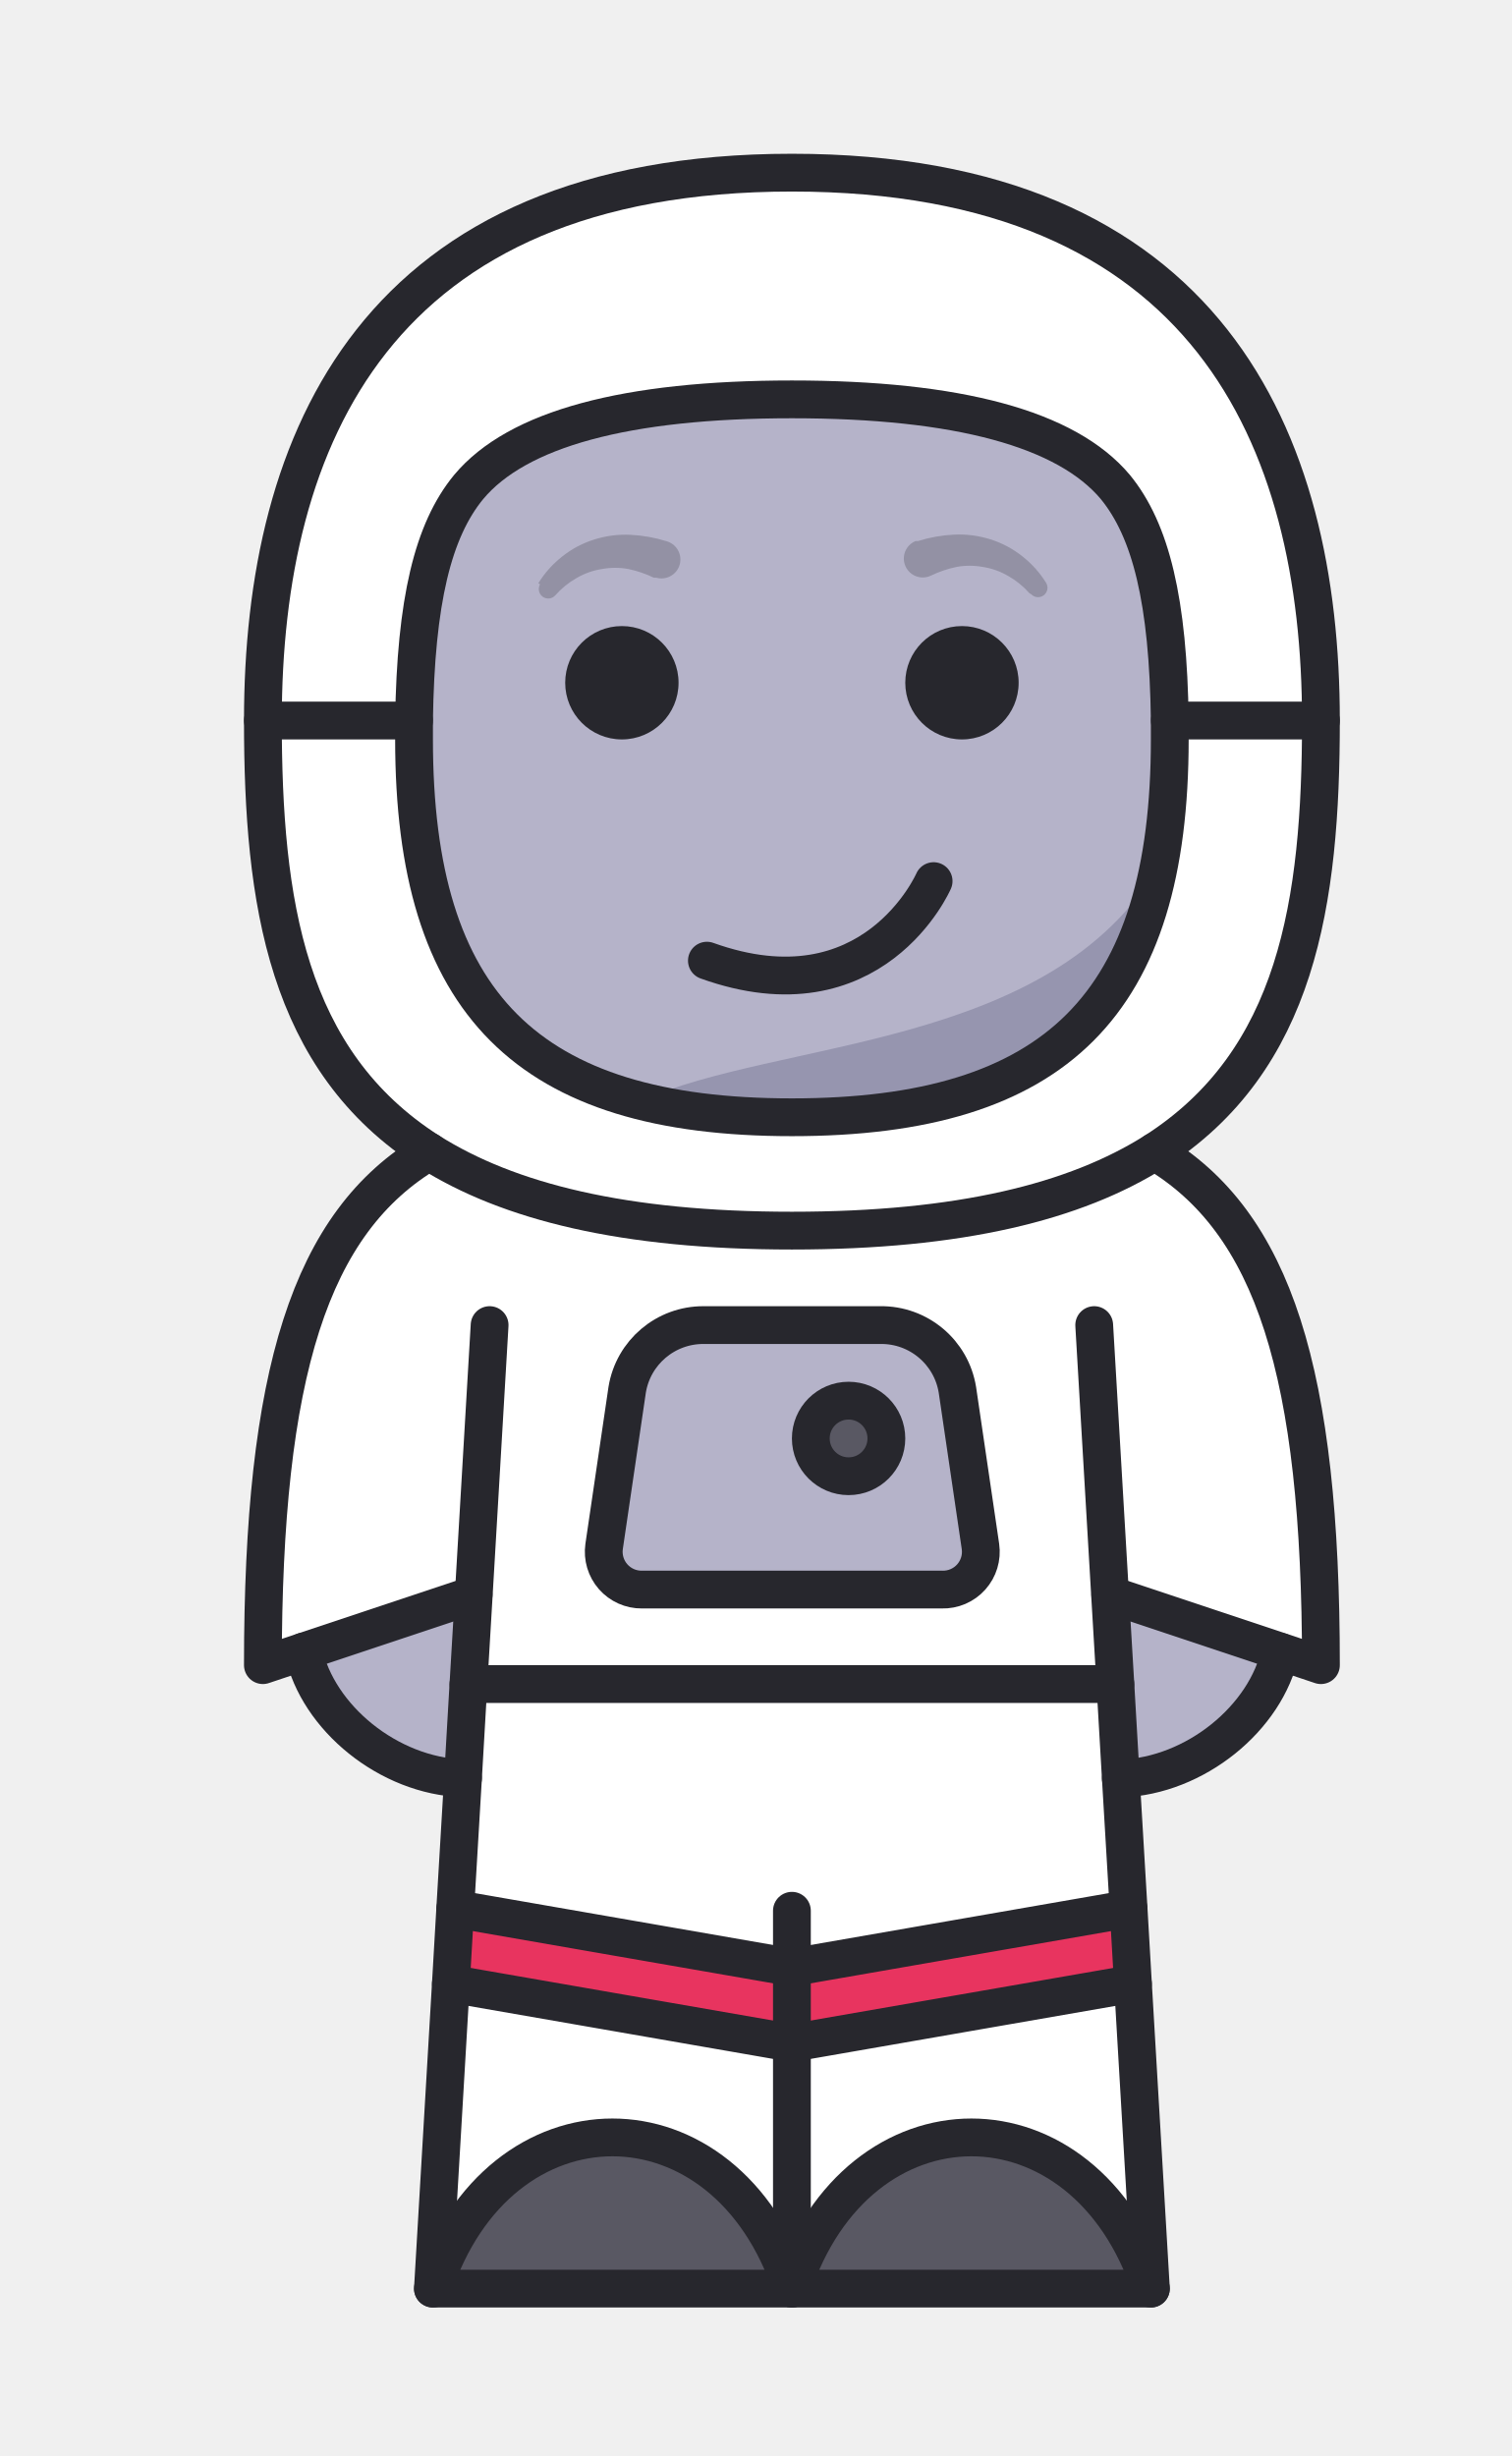
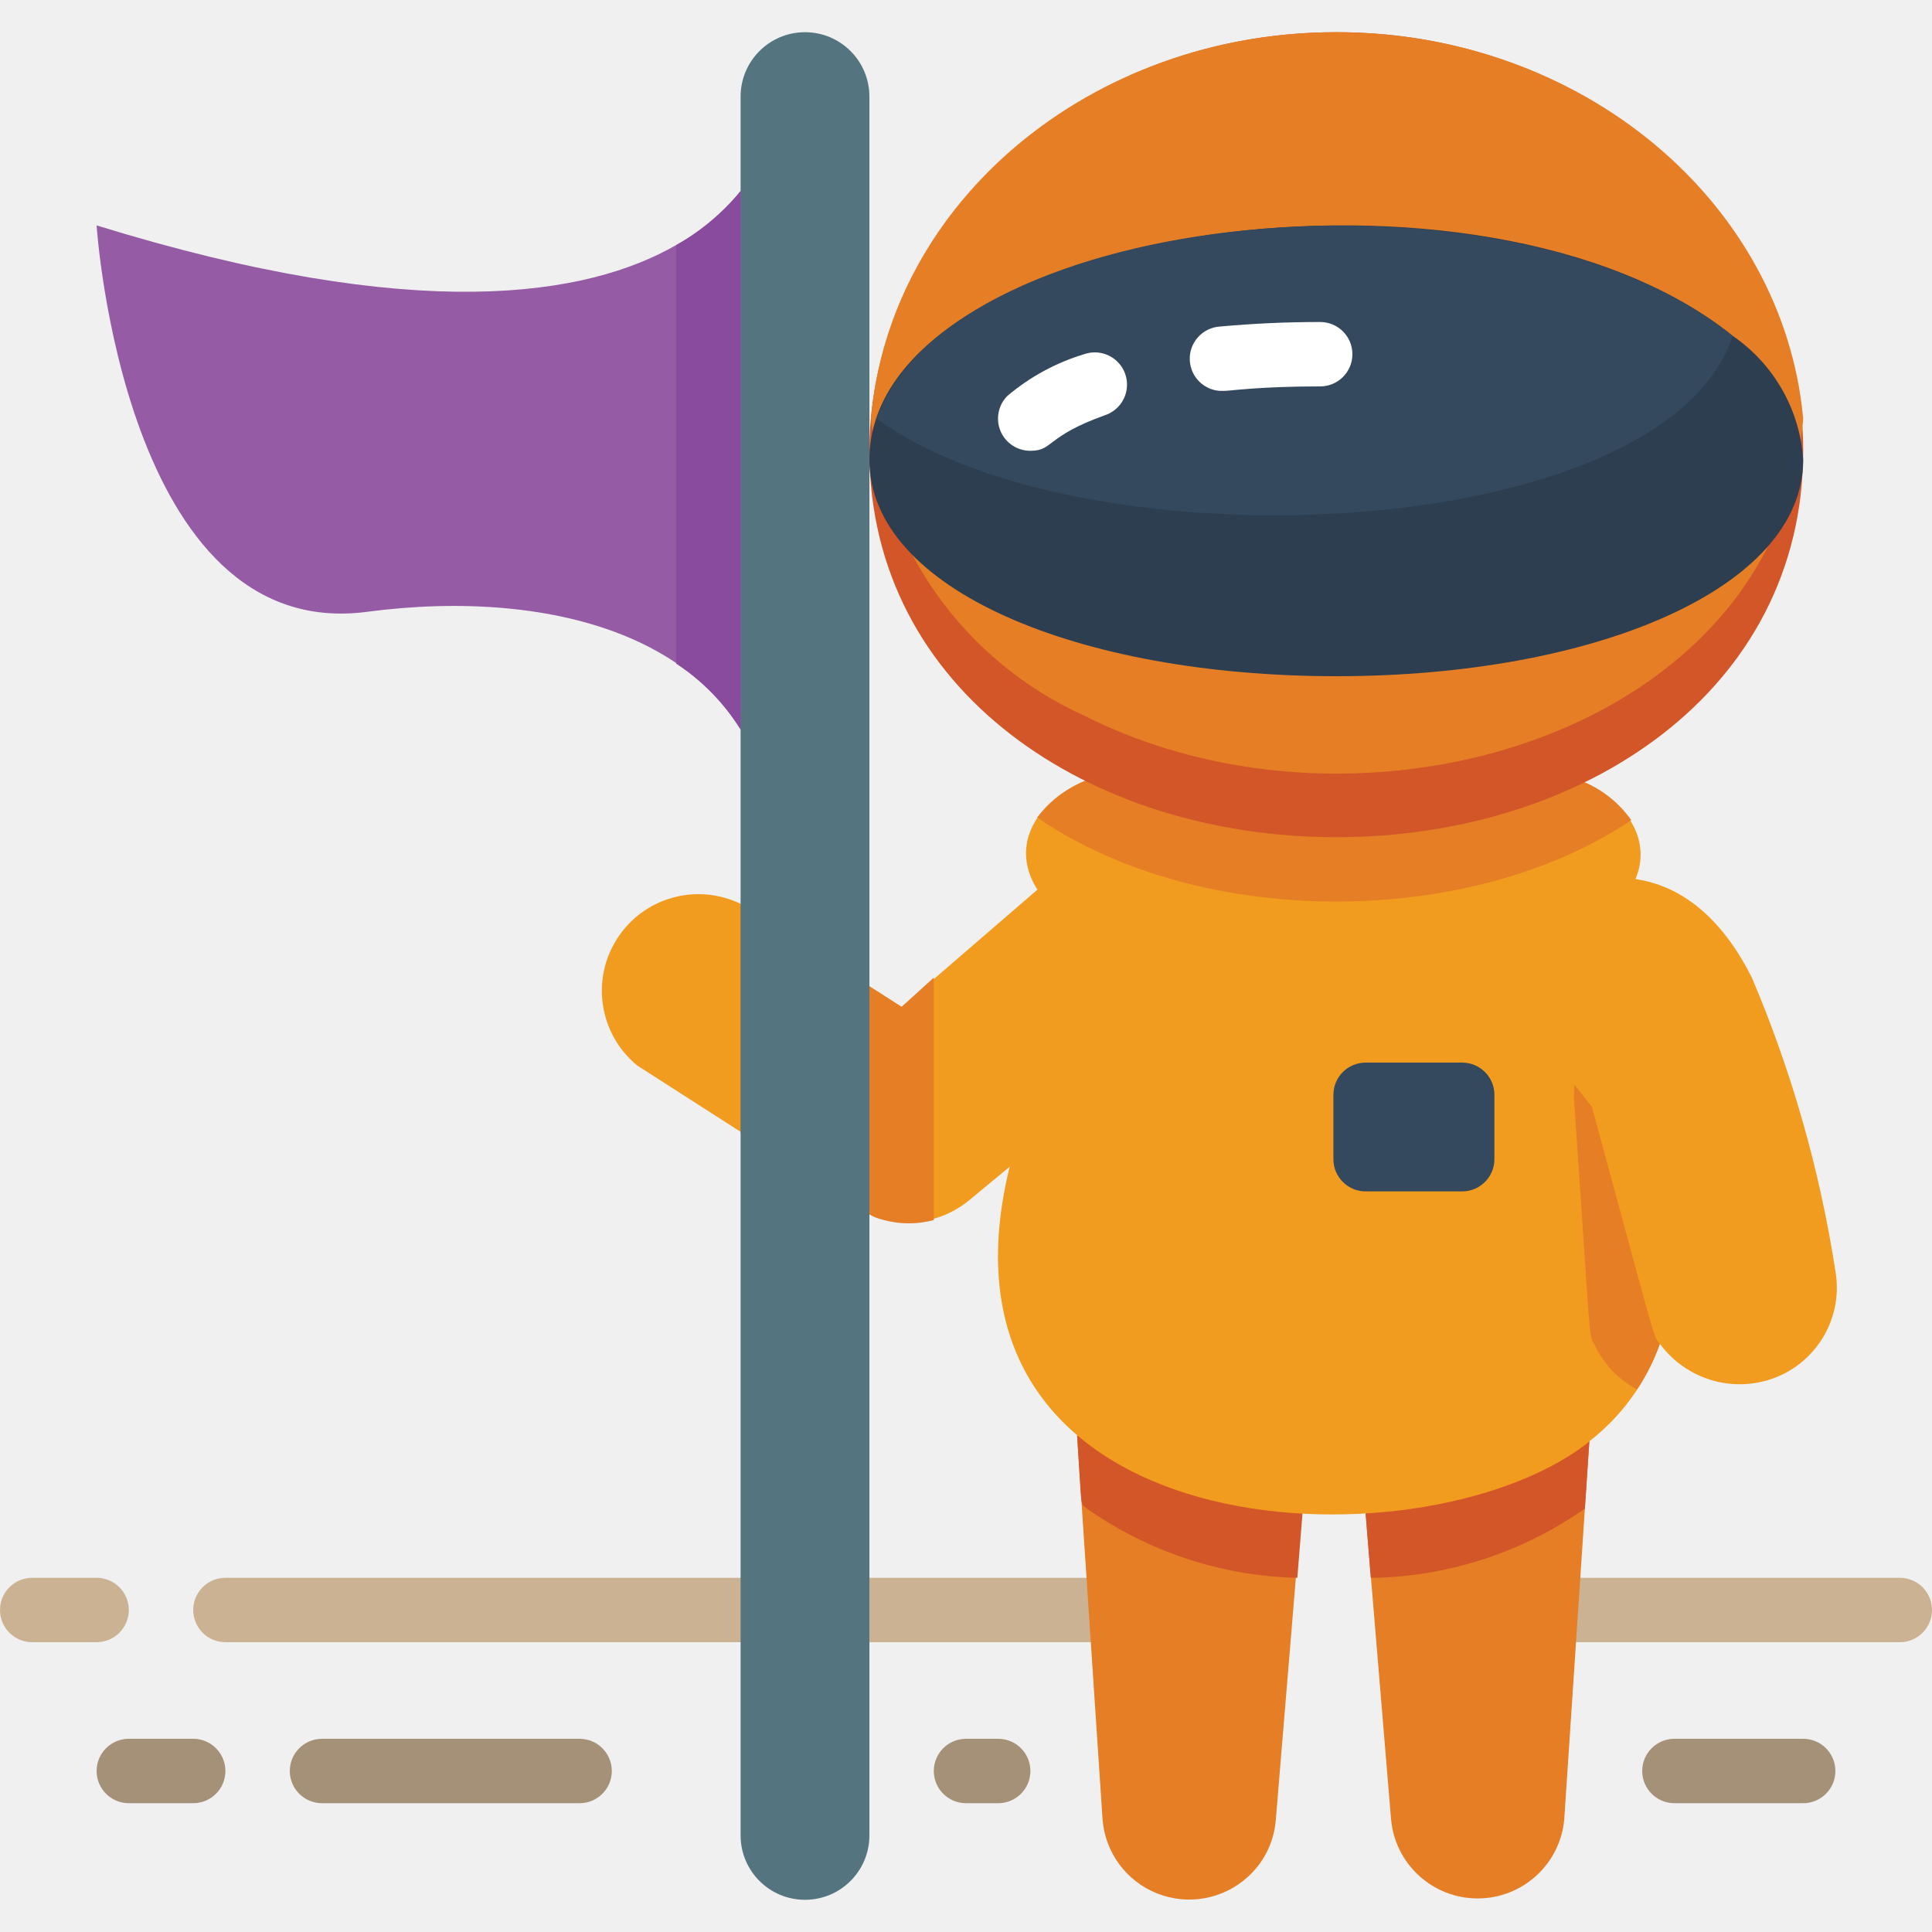
- <svg xmlns="http://www.w3.org/2000/svg" id="icons" viewBox="0 0 80 130" version="1.1">
-   <defs id="defs4">
-     <style id="style2">.cls-1{fill:#fff;}.cls-2{fill:#595863;}.cls-3{fill:#b5b3c9;}.cls-4{fill:#e8345f;}.cls-5{fill:#9695af;}.cls-6{fill:none;stroke:#27272d;stroke-linecap:round;stroke-linejoin:round;stroke-width:2px;}.cls-7{opacity:0.24;}.cls-8{fill:#27272d;}</style>
-   </defs>
-   <g id="_Group_" transform="translate(-53.08544,-36.86094)">
-     <path class="cls-1" d="m 123,75 h -8 C 114.92,68.67 114,64.94 112.12,62.64 109.54,59.56 103.78,58 95,58 86.22,58 80.46,59.56 77.89,62.64 76,64.94 75.09,68.67 75,75 h -8 c 0,-14.91 6,-29 28,-29 22,0 28,14.09 28,29 z" id="path8" style="fill:#ffffff" />
-     <path class="cls-1" d="m 115,75 h 8 c 0,9.6 -1.24,18 -8.8,22.82 C 110,100.47 103.91,102 95,102 86.09,102 80,100.47 75.8,97.82 68.24,93 67,84.6 67,75 h 8 c 0,0.34 0,0.69 0,1 0,14 6,20 20,20 14,0 20,-6 20,-20 0,-0.36 0,-0.71 0,-1 z" id="path10" style="fill:#ffffff" />
-     <path class="cls-1" d="m 111.84,121.28 0.28,4.72 H 77.88 l 0.28,-4.72 -9,3 L 67,125 c 0,-15.46 2.49,-23.45 8.8,-27.18 4.2,2.65 10.29,4.18 19.2,4.18 8.91,0 15,-1.53 19.2,-4.18 6.31,3.73 8.8,11.72 8.8,27.18 l -2.15,-0.72 z m -8.9,-0.28 a 2,2 0 0 0 2,-2.28 l -1.22,-8.29 A 4.08,4.08 0 0 0 99.67,107 h -9.34 a 4.08,4.08 0 0 0 -4.09,3.43 L 85,118.72 a 2,2 0 0 0 2,2.28 z" id="path12" style="fill:#ffffff" />
-     <circle class="cls-2" cx="98" cy="113" r="2" id="circle14" style="fill:#595863" />
-     <path class="cls-3" d="m 111.84,121.28 9,3 c -0.75,3.5 -4.5,6.58 -8.44,6.71 l -0.29,-5 z" id="path16" style="fill:#b5b3c9" />
-     <path class="cls-3" d="m 115,76 a 34.24,34.24 0 0 1 -0.57,6.62 C 112.66,91.94 106.56,96 95,96 A 32.87,32.87 0 0 1 87,95.14 C 78.67,93 75,87 75,76 75,75.64 75,75.29 75,75 75.08,68.67 76,64.94 77.88,62.64 80.46,59.56 86.22,58 95,58 c 8.78,0 14.54,1.56 17.11,4.64 1.92,2.3 2.8,6 2.88,12.36 0.01,0.34 0.01,0.69 0.01,1 z" id="path18" style="fill:#b5b3c9" />
-     <path class="cls-1" d="M 113.05,141.86 114,158 c -3.5,-10.67 -15.5,-10.67 -19,0 v -13 z" id="path20" style="fill:#ffffff" />
-     <path class="cls-2" d="M 114,158 H 95 c 3.5,-10.67 15.5,-10.67 19,0 z" id="path22" style="fill:#595863" />
-     <polygon class="cls-4" points="113.05,141.86 95,145 95,141 112.82,137.9 " id="polygon24" style="fill:#e8345f" />
-     <polygon class="cls-1" points="77.18,137.9 77.59,130.99 77.88,126 112.12,126 112.41,130.99 112.82,137.9 95,141 " id="polygon26" style="fill:#ffffff" />
-     <path class="cls-3" d="M 105,118.72 A 2,2 0 0 1 103,121 H 87.06 a 2,2 0 0 1 -2,-2.28 l 1.22,-8.29 A 4.08,4.08 0 0 1 90.33,107 h 9.34 a 4.08,4.08 0 0 1 4.09,3.43 z M 100,113 a 2,2 0 1 0 -2,2 2,2 0 0 0 2,-2 z" id="path28" style="fill:#b5b3c9" />
-     <path class="cls-1" d="m 95,145 v 13 c -3.5,-10.67 -15.5,-10.67 -19,0 l 1,-16.14 z" id="path30" style="fill:#ffffff" />
-     <polygon class="cls-4" points="95,145 76.95,141.86 77.18,137.9 95,141 " id="polygon32" style="fill:#e8345f" />
-     <path class="cls-2" d="M 95,158 H 76 c 3.5,-10.67 15.5,-10.67 19,0 z" id="path34" style="fill:#595863" />
-     <path class="cls-3" d="m 78.16,121.28 -0.28,4.72 -0.29,5 c -3.94,-0.13 -7.69,-3.21 -8.44,-6.71 z" id="path36" style="fill:#b5b3c9" />
-     <path class="cls-5" d="M 114.43,82.67 C 112.66,91.94 106.56,96 95,96 a 32.87,32.87 0 0 1 -8,-0.86 c 7.26,-3.3 21.69,-2.67 27.43,-12.47 z" id="path38" style="fill:#9695af" />
-     <path class="cls-6" d="m 69.15,124.28 c 0.75,3.5 4.5,6.58 8.44,6.71" id="path40" style="fill:none;stroke:#27272d;stroke-width:2px;stroke-linecap:round;stroke-linejoin:round" />
-     <path class="cls-6" d="m 112.41,131 c 3.94,-0.13 7.69,-3.21 8.44,-6.71" id="path42" style="fill:none;stroke:#27272d;stroke-width:2px;stroke-linecap:round;stroke-linejoin:round" />
-     <path class="cls-6" d="M 75.8,97.82 C 69.49,101.55 67,109.54 67,125 l 2.15,-0.72 9,-3" id="path44" style="fill:none;stroke:#27272d;stroke-width:2px;stroke-linecap:round;stroke-linejoin:round" />
-     <polyline class="cls-6" points="76 158 76.95 141.86 77.18 137.9 77.59 130.99 77.88 126 78.16 121.28 79 107" id="polyline46" style="fill:none;stroke:#27272d;stroke-width:2px;stroke-linecap:round;stroke-linejoin:round" />
-     <polyline class="cls-6" points="111 107 111.84 121.28 112.12 126 112.41 130.99 112.82 137.9 113.05 141.86 114 158" id="polyline48" style="fill:none;stroke:#27272d;stroke-width:2px;stroke-linecap:round;stroke-linejoin:round" />
-     <path class="cls-6" d="m 114.2,97.82 c 6.31,3.73 8.8,11.72 8.8,27.18 l -2.15,-0.72 -9,-3" id="path50" style="fill:none;stroke:#27272d;stroke-width:2px;stroke-linecap:round;stroke-linejoin:round" />
-     <line class="cls-6" x1="112.12" y1="126" x2="77.88" y2="126" id="line52" style="fill:none;stroke:#27272d;stroke-width:2px;stroke-linecap:round;stroke-linejoin:round" />
-     <polyline class="cls-6" points="95 158 95 145 95 141 95 138" id="polyline54" style="fill:none;stroke:#27272d;stroke-width:2px;stroke-linecap:round;stroke-linejoin:round" />
-     <path class="cls-6" d="m 76,158 c 3.5,-10.67 15.5,-10.67 19,0 z" id="path56" style="fill:none;stroke:#27272d;stroke-width:2px;stroke-linecap:round;stroke-linejoin:round" />
-     <path class="cls-6" d="m 95,158 c 3.5,-10.67 15.5,-10.67 19,0 z" id="path58" style="fill:none;stroke:#27272d;stroke-width:2px;stroke-linecap:round;stroke-linejoin:round" />
-     <path class="cls-6" d="m 67,75 c 0,9.6 1.24,18 8.8,22.82 4.2,2.65 10.29,4.18 19.2,4.18 8.91,0 15,-1.53 19.2,-4.18 C 121.76,93 123,84.6 123,75 123,60.09 117,46 95,46 73,46 67,60.09 67,75 Z" id="path60" style="fill:none;stroke:#27272d;stroke-width:2px;stroke-linecap:round;stroke-linejoin:round" />
-     <path class="cls-6" d="M 115,75 C 114.92,68.67 114,64.94 112.12,62.64 109.54,59.56 103.78,58 95,58 86.22,58 80.46,59.56 77.89,62.64 76,64.94 75.09,68.67 75,75 c 0,0.34 0,0.69 0,1 0,14 6,20 20,20 14,0 20,-6 20,-20 0,-0.31 0,-0.66 0,-1 z" id="path62" style="fill:none;stroke:#27272d;stroke-width:2px;stroke-linecap:round;stroke-linejoin:round" />
-     <line class="cls-6" x1="95" y1="141" x2="77.18" y2="137.9" id="line64" style="fill:none;stroke:#27272d;stroke-width:2px;stroke-linecap:round;stroke-linejoin:round" />
-     <line class="cls-6" x1="95" y1="145" x2="76.95" y2="141.86" id="line66" style="fill:none;stroke:#27272d;stroke-width:2px;stroke-linecap:round;stroke-linejoin:round" />
-     <line class="cls-6" x1="112.82" y1="137.9" x2="95" y2="141" id="line68" style="fill:none;stroke:#27272d;stroke-width:2px;stroke-linecap:round;stroke-linejoin:round" />
-     <line class="cls-6" x1="113.05" y1="141.86" x2="95" y2="145" id="line70" style="fill:none;stroke:#27272d;stroke-width:2px;stroke-linecap:round;stroke-linejoin:round" />
-     <path class="cls-6" d="M 102.94,121 H 87.06 a 2,2 0 0 1 -2,-2.28 l 1.22,-8.29 A 4.08,4.08 0 0 1 90.33,107 h 9.34 a 4.08,4.08 0 0 1 4.09,3.43 l 1.22,8.29 a 2,2 0 0 1 -2.04,2.28 z" id="path72" style="fill:none;stroke:#27272d;stroke-width:2px;stroke-linecap:round;stroke-linejoin:round" />
-     <circle class="cls-6" cx="98" cy="113" r="2" id="circle74" style="fill:none;stroke:#27272d;stroke-width:2px;stroke-linecap:round;stroke-linejoin:round" />
-     <line class="cls-6" x1="67" y1="75" x2="75" y2="75" id="line76" style="fill:none;stroke:#27272d;stroke-width:2px;stroke-linecap:round;stroke-linejoin:round" />
-     <line class="cls-6" x1="123" y1="75" x2="115" y2="75" id="line78" style="fill:none;stroke:#27272d;stroke-width:2px;stroke-linecap:round;stroke-linejoin:round" />
+ <svg xmlns="http://www.w3.org/2000/svg" height="200" viewBox="0 0 60 58" width="200">
+   <g id="012---Astronaut-with-Flag" fill="none">
+     <path id="Shape" d="m33.81 50h-6.81c-.552 0-1-.448-1-1s.448-1 1-1h6.81c.552 0 1 .448 1 1s-.448 1-1 1z" fill="#cbb292" />
+     <path id="Shape" d="m31 55h-1c-.552 0-1-.448-1-1s.448-1 1-1h1c.552 0 1 .448 1 1s-.448 1-1 1z" fill="#a59078" />
+     <path id="Shape" d="m59 50h-10c-.552 0-1-.448-1-1s.448-1 1-1h10c.552 0 1 .448 1 1s-.448 1-1 1z" fill="#cbb292" />
+     <path id="Shape" d="m56 55h-4c-.552 0-1-.448-1-1s.448-1 1-1h4c.552 0 1 .448 1 1s-.448 1-1 1z" fill="#a59078" />
+     <path id="Shape" d="m40.41 46-.79 9.53c-.055.676-.366 1.306-.87 1.76-.764.695-1.858.894-2.818.511-.96-.383-1.617-1.28-1.692-2.311l-.79-11.91z" fill="#e57e25" />
+     <path id="Shape" d="m49.36 43.74-.78 11.75c-.12 1.396-1.289 2.468-2.69 2.468s-2.57-1.072-2.69-2.468l-.79-9.49z" fill="#e57e25" />
+     <path id="Shape" d="m33.45 43.58 7 2.42-.16 2c-2.337-.053-4.606-.798-6.52-2.14-.24-.2-.16.14-.32-2.28z" fill="#d25627" />
+     <path id="Shape" d="m49.36 43.74-.14 2.11c-1.906 1.337-4.163 2.085-6.49 2.15h-.16l-.16-2z" fill="#d25627" />
+     <path id="Shape" d="m3 50h-2c-.552 0-1-.448-1-1s.448-1 1-1h2c.552 0 1 .448 1 1s-.448 1-1 1z" fill="#cbb292" />
+     <path id="Shape" d="m23 50h-16c-.552 0-1-.448-1-1s.448-1 1-1h16c.552 0 1 .448 1 1s-.448 1-1 1z" fill="#cbb292" />
+     <path id="Shape" d="m6 55h-2c-.552 0-1-.448-1-1s.448-1 1-1h2c.552 0 1 .448 1 1s-.448 1-1 1z" fill="#a59078" />
+     <path id="Shape" d="m18 55h-8c-.552 0-1-.448-1-1s.448-1 1-1h8c.552 0 1 .448 1 1s-.448 1-1 1z" fill="#a59078" />
+     <path id="Shape" d="m52 34-.46 6.76c-.428 1.186-1.184 2.227-2.18 3l-.09.08c-5.24 4-20.82 3.29-17.92-8.58l1.65-6.26 4-4 11 1z" fill="#f29c1f" />
+     <path id="Shape" d="m47.75 28.43h-12.68c-.505-.139-.991-.337-1.45-.59-2.39-1.28-2.35-3.57.18-4.63h15.2c2.72 1.12 2.85 4.03-1.25 5.22z" fill="#f29c1f" />
+     <path id="Shape" d="m46.41 33v2c0 .552-.448 1-1 1h-3c-.552 0-1-.448-1-1v-2c0-.552.448-1 1-1h3c.552 0 1 .448 1 1z" fill="#35495e" />
+     <path id="Shape" d="m37 27-3 6-2.65 2.24-1.21 1c-.741.635-1.744.87-2.69.63-.49-.13.18.24-7.66-4.78-1.176-.964-1.445-2.655-.626-3.937s2.467-1.747 3.836-1.083l5 3.2 4.24-3.66z" fill="#f29c1f" />
+     <path id="Shape" d="m52 34-.46 6.76c-.177.49-.412.957-.7 1.39-.58-.307-1.044-.795-1.32-1.39-.19-.35-.1.19-.64-7.66l.12-5.1z" fill="#e57e25" />
+     <path id="Shape" d="m54.57 41.94c-1.143.206-2.304-.251-3-1.18-.24-.28-.07.19-2.13-7.38l-3.44-4.38-1-3c1.935-.091 3.875.009 5.79.3 1.05.15 2.49.81 3.62 3.07 1.236 2.915 2.106 5.971 2.59 9.1.285 1.629-.802 3.181-2.43 3.47z" fill="#f29c1f" />
+     <path id="Shape" d="m50.66 24.47c-4.92 3.32-13.28 3.45-18.45-.08.405-.535.952-.944 1.58-1.18h15.21c.67.238 1.25.678 1.66 1.26z" fill="#e57e25" />
+     <path id="Shape" d="m29 29.36v7.53c-.508.136-1.042.136-1.55 0-.48-.13-.18 0-4.45-2.7v-7.12l5 3.2z" fill="#e57e25" />
+     <path id="Shape" d="m24 3v21.48c-.8-5.72-6.85-7.24-12.6-6.48-7.56 1-8.4-12-8.4-12 10 3.09 15.23 2.2 18 .61 1.444-.751 2.526-2.053 3-3.61z" fill="#955ba5" />
+     <path id="Shape" d="m27 2v54c0 1.105-.895 2-2 2s-2-.895-2-2v-54c0-1.105.895-2 2-2s2 .895 2 2z" fill="#547580" />
+     <path id="Shape" d="m23 4.93v16.73c-.509-.821-1.192-1.521-2-2.05v-13c.764-.432 1.442-1.002 2-1.68z" fill="#894b9d" />
+     <path id="Shape" d="m56 13c0 7.5-6.87 12-14.5 12s-14.5-4.51-14.5-12c0-6.76 6.17-13 14.5-13s14.5 6.27 14.5 13z" fill="#d25627" />
+     <path id="Shape" d="m56 12c-.74 9.74-13.63 13.63-22.34 9.22-3.693-1.671-6.213-5.186-6.61-9.22.57-6.72 6.81-12 14.45-12s13.88 5.28 14.5 12z" fill="#e57e25" />
+     <path id="Shape" d="m56 13.28c0 4-6.49 6.72-14.5 6.72s-14.5-2.7-14.5-6.72c0-7.23 19.06-10.09 26.81-3.85 1.282.88 2.089 2.299 2.19 3.85z" fill="#2c3e50" />
+     <path id="Shape" d="m53.81 9.43c-2.13 6.48-20.18 7.27-26.58 2.57 2.33-6.55 19.57-8.21 26.58-2.57z" fill="#35495e" />
+     <g fill="#fff">
+       <path id="Shape" d="m38 11.14c-.552.028-1.022-.398-1.05-.95-.028-.552.398-1.022.95-1.05 1-.09 2-.14 3.1-.14.552 0 1 .448 1 1 0 .552-.448 1-1 1-1.93 0-2.78.14-3 .14z" />
+       <path id="Shape" d="m32 13c-.404.002-.769-.238-.927-.61-.157-.372-.076-.802.207-1.09.699-.593 1.512-1.036 2.39-1.3.338-.118.712-.047.983.187.271.233.397.594.33.945-.067.351-.316.64-.653.758-1.86.66-1.61 1.11-2.33 1.11z" />
+     </g>
  </g>
-   <g class="cls-7" id="g83" transform="translate(-53.08544,-36.86094)" style="opacity:0.24">
-     <path class="cls-8" d="m 81.58,67.73 a 5.37,5.37 0 0 1 1.26,-1.41 5.17,5.17 0 0 1 1.69,-0.9 5.48,5.48 0 0 1 1.94,-0.25 7.64,7.64 0 0 1 1.9,0.34 1.003,1.003 0 1 1 -0.55,1.93 h -0.13 v 0 a 5.81,5.81 0 0 0 -1.35,-0.46 3.86,3.86 0 0 0 -1.39,0 3.79,3.79 0 0 0 -1.35,0.48 4.38,4.38 0 0 0 -1.13,0.92 v 0 a 0.5,0.5 0 0 1 -0.8,-0.59 z" id="path81" style="fill:#27272d" />
-   </g>
-   <g class="cls-7" id="g87" transform="translate(-53.08544,-36.86094)" style="opacity:0.24">
-     <path class="cls-8" d="m 107.58,68.27 a 4.38,4.38 0 0 0 -1.13,-0.92 3.79,3.79 0 0 0 -1.35,-0.48 3.86,3.86 0 0 0 -1.39,0 5.81,5.81 0 0 0 -1.35,0.46 v 0 a 1.003,1.003 0 1 1 -0.82,-1.83 h 0.13 a 7.64,7.64 0 0 1 1.9,-0.34 5.48,5.48 0 0 1 1.94,0.25 5.17,5.17 0 0 1 1.69,0.9 5.37,5.37 0 0 1 1.26,1.41 0.5,0.5 0 0 1 -0.8,0.59 z" id="path85" style="fill:#27272d" />
-   </g>
-   <circle class="cls-8" cx="50.915" cy="36.139" r="3" id="circle89" style="fill:#27272d" />
-   <circle class="cls-8" cx="32.915" cy="36.139" r="3" id="circle91" style="fill:#27272d" />
-   <path class="cls-6" d="m 49.415,46.639 c 0,0 -3.2,7.37 -12,4.21" id="path93" style="fill:none;stroke:#27272d;stroke-width:2px;stroke-linecap:round;stroke-linejoin:round" />
</svg>
